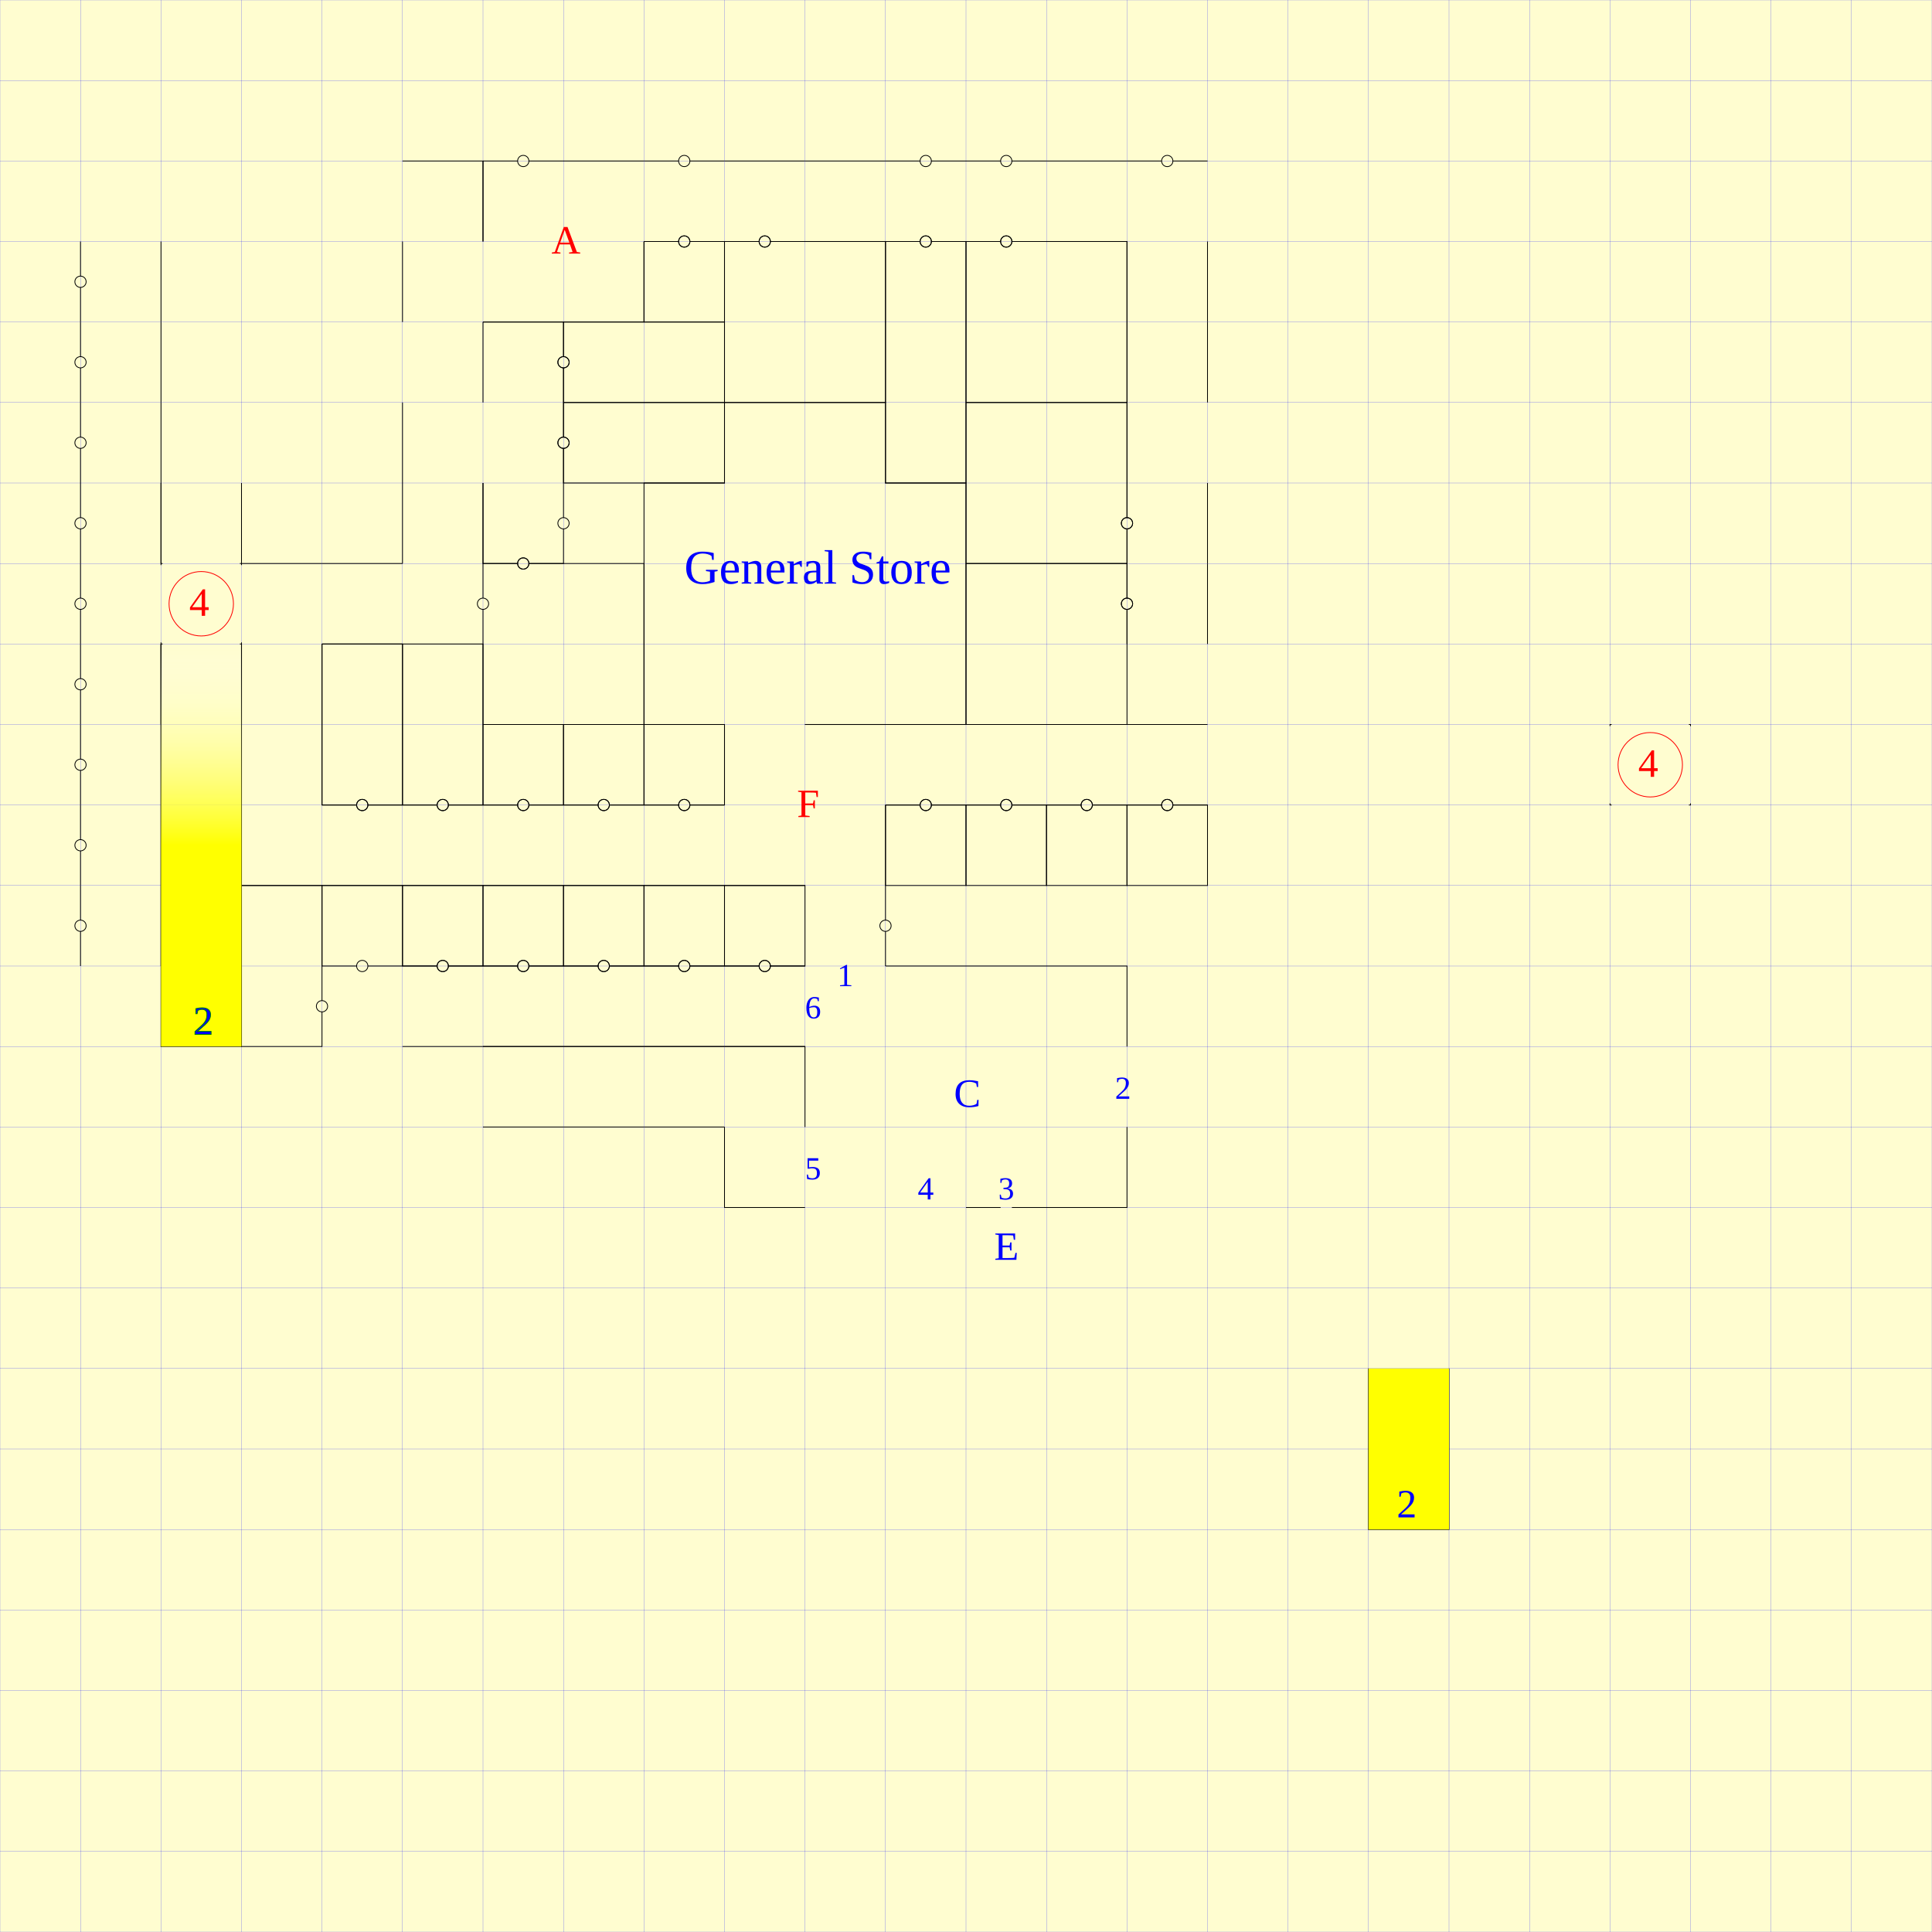
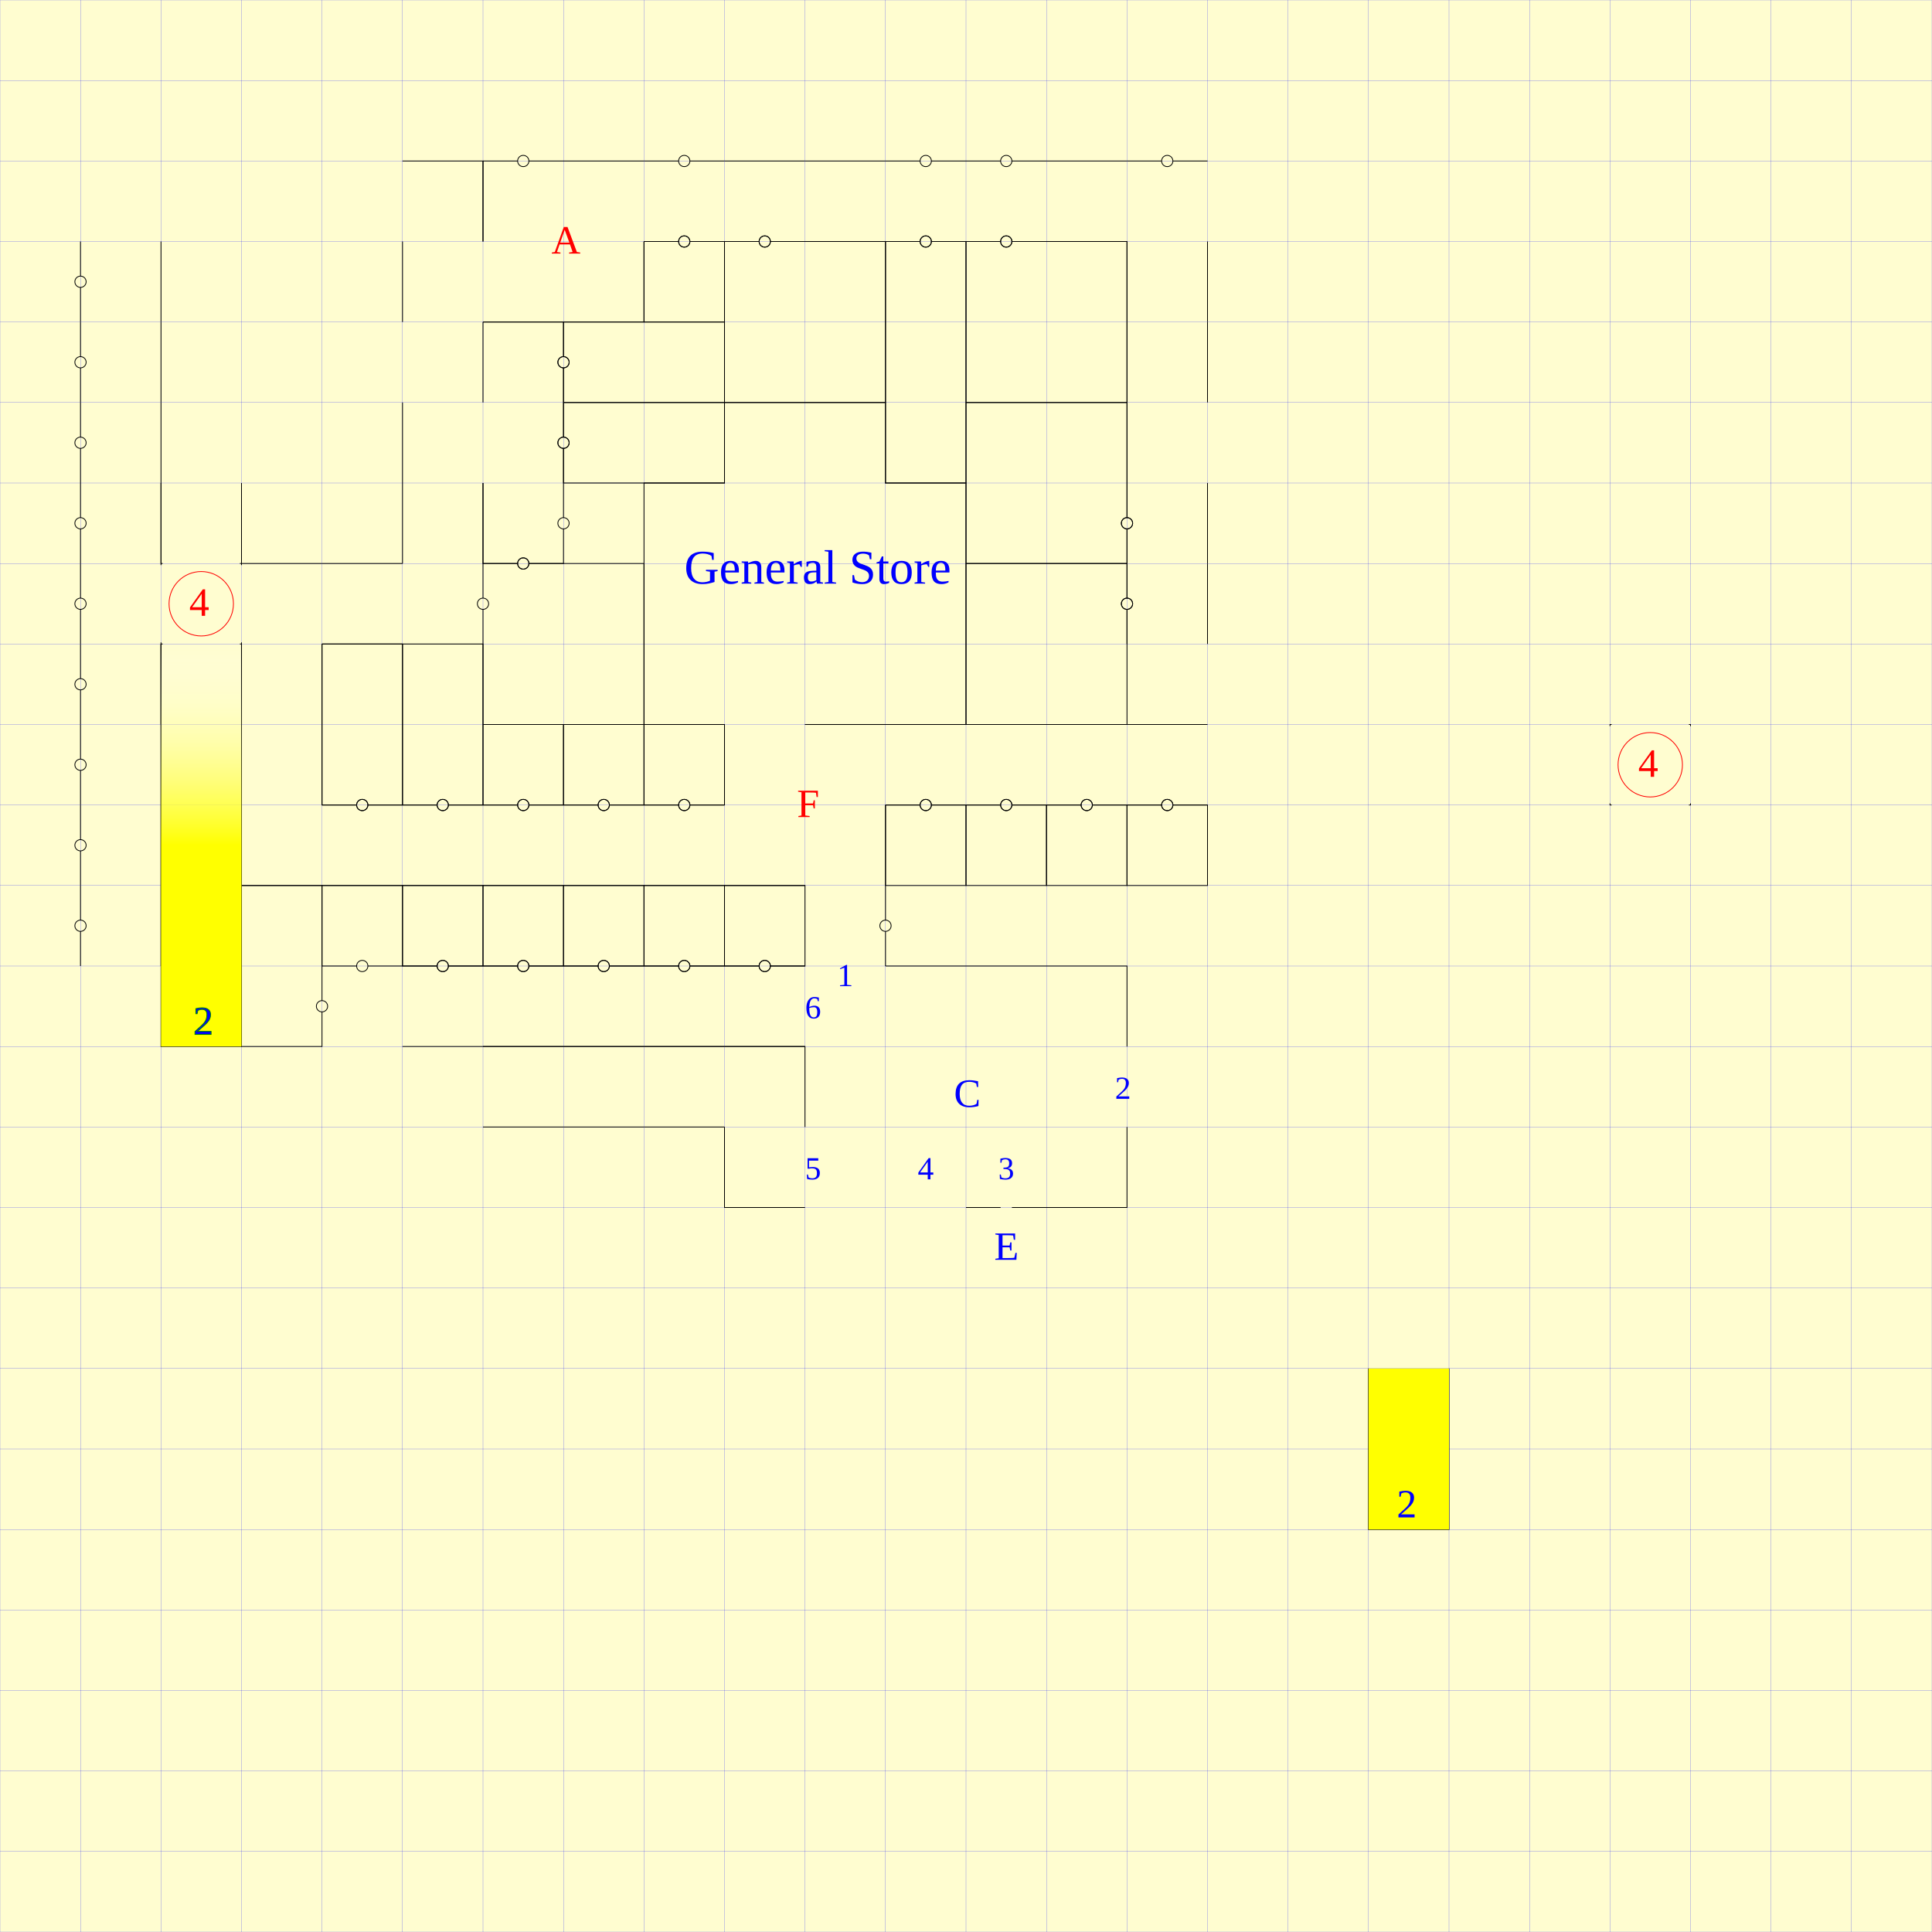
<svg xmlns="http://www.w3.org/2000/svg" width="2400" height="2400">
  <defs>
    <linearGradient id="vert_ramp" x1="0%" y1="0%" x2="0%" y2="100%">
      <stop offset="0%" style="stop-color:white;stop-opacity:0" />
      <stop offset="50%" style="stop-color:yellow;stop-opacity:1" />
    </linearGradient>
  </defs>
  <rect fill="#fffdd0" stroke="none" x="0" y="0" width="100%" height="100%" />
  <path d="M 0 0 L 2400 0 M 0 100 L 2400 100 M 0 200 L 2400 200 M 0 300 L 2400 300 M 0 400 L 2400 400 M 0 500 L 2400 500 M 0 600 L 2400 600     M 0 700 L 2400 700 M 0 800 L 2400 800 M 0 900 L 2400 900 M 0 1000 L 2400 1000 M 0 1100 L 2400 1100 M 0 1200 L 2400 1200     M 0 1300 L 2400 1300 M 0 1400 L 2400 1400 M 0 1500 L 2400 1500 M 0 1600 L 2400 1600 M 0 1700 L 2400 1700 M 0 1800 L 2400 1800     M 0 1900 L 2400 1900 M 0 2000 L 2400 2000 M 0 2100 L 2400 2100 M 0 2200 L 2400 2200 M 0 2300 L 2400 2300 M 0 2400 L 2400 2400" fill="none" stroke="blue" stroke-width=".2" />
  <path d="M 0 0 L 0 2400 M 100 0 L 100 2400 M 200 0 L 200 2400 M 300 0 L 300 2400 M 400 0 L 400 2400 M 500 0 L 500 2400 M 600 0 L 600 2400            M 700 0 L 700 2400 M 800 0 L 800 2400 M 900 0 L 900 2400 M 1000 0 L 1000 2400 M 1100 0 L 1100 2400 M 1200 0 L 1200 2400      M 1300 0 L 1300 2400 M 1400 0 L 1400 2400 M 1500 0 L 1500 2400 M 1600 0 L 1600 2400 M 1700 0 L 1700 2400 M 1800 0 L 1800 2400     M 1900 0 L 1900 2400 M 2000 0 L 2000 2400 M 2100 0 L 2100 2400 M 2200 0 L 2200 2400 M 2300 0 L 2300 2400 M 2400 0 L 2400 2400" fill="none" stroke="blue" stroke-width=".2" />
  <path fill="none" stroke="black" stroke-width="1" d="M 1100 1000 l 43 0 a 1 1 0 1 1 14 0 a 1 1 0 1 1 -14 0 m 14 0 l 43 0 l 0 100 l -100 0 l 0 -100" />
  <path fill="none" stroke="black" stroke-width="1" d="M 1200 1000 l 43 0 a 1 1 0 1 1 14 0 a 1 1 0 1 1 -14 0 m 14 0 l 43 0 l 0 100 l -100 0 l 0 -100" />
  <path fill="none" stroke="black" stroke-width="1" d="M 1300 1000 l 43 0 a 1 1 0 1 1 14 0 a 1 1 0 1 1 -14 0 m 14 0 l 43 0 l 0 100 l -100 0 l 0 -100" />
  <path fill="none" stroke="black" stroke-width="1" d="M 1400 1000 l 43 0 a 1 1 0 1 1 14 0 a 1 1 0 1 1 -14 0 m 14 0 l 43 0 l 0 100 l -100 0 l 0 -100" />
  <path fill="none" stroke="black" stroke-width="1" d="M 800 900 l 0 100 l 43 0 a 1 1 0 1 1 14 0 a 1 1 0 1 1 -14 0 m 14 0 l 43 0 l 0 -100 l -100 0" />
  <path fill="none" stroke="black" stroke-width="1" d="M 700 900 l 0 100 l 43 0 a 1 1 0 1 1 14 0 a 1 1 0 1 1 -14 0 m 14 0 l 43 0 l 0 -100 l -100 0" />
  <path fill="none" stroke="black" stroke-width="1" d="M 600 900 l 0 100 l 43 0 a 1 1 0 1 1 14 0 a 1 1 0 1 1 -14 0 m 14 0 l 43 0 l 0 -100 l -100 0" />
  <path fill="none" stroke="black" stroke-width="1" d="M 800 300 l 43 0 a 1 1 0 1 1 14 0 a 1 1 0 1 1 -14 0 m 14 0 l 43 0 l 0 100 l -100 0 l 0 -100" />
  <path fill="none" stroke="black" stroke-width="1" d="M 400 1100 l 0 100 l 43 0 a 1 1 0 1 1 14 0 a 1 1 0 1 1 -14 0 m 14 0 l 43 0 l 0 -100 l -100 0" />
  <path fill="none" stroke="black" stroke-width="1" d="M 500 1100 l 0 100 l 43 0 a 1 1 0 1 1 14 0 a 1 1 0 1 1 -14 0 m 14 0 l 43 0 l 0 -100 l -100 0" />
  <path fill="none" stroke="black" stroke-width="1" d="M 600 1100 l 0 100 l 43 0 a 1 1 0 1 1 14 0 a 1 1 0 1 1 -14 0 m 14 0 l 43 0 l 0 -100 l -100 0" />
  <path fill="none" stroke="black" stroke-width="1" d="M 700 1100 l 0 100 l 43 0 a 1 1 0 1 1 14 0 a 1 1 0 1 1 -14 0 m 14 0 l 43 0 l 0 -100 l -100 0" />
  <path fill="none" stroke="black" stroke-width="1" d="M 800 1100 l 0 100 l 43 0 a 1 1 0 1 1 14 0 a 1 1 0 1 1 -14 0 m 14 0 l 43 0 l 0 -100 l -100 0" />
  <path fill="none" stroke="black" stroke-width="1" d="M 900 1100 l 0 100 l 43 0 a 1 1 0 1 1 14 0 a 1 1 0 1 1 -14 0 m 14 0 l 43 0 l 0 -100 l -100 0" />
  <path fill="none" stroke="black" stroke-width="1" d="M 500 800 l 0 200 l 43 0 a 1 1 0 1 1 14 0 a 1 1 0 1 1 -14 0 m 14 0 l 43 0 l 0 -200 l -100 0" />
  <path fill="none" stroke="black" stroke-width="1" d="M 400 800 l 0 200 l 43 0 a 1 1 0 1 1 14 0 a 1 1 0 1 1 -14 0 m 14 0 l 43 0 l 0 -200 l -100 0" />
  <path fill="none" stroke="black" stroke-width="1" d="M 700 400 l 200 0 l 0 100 l -200 0 l 0 -43 a 1 1 0 1 1 0 -14 a 1 1 0 1 1 0 14 m 0 -14 l 0 -43" />
  <path fill="none" stroke="black" stroke-width="1" d="M 700 500 l 200 0 l 0 100 l -200 0 l 0 -43 a 1 1 0 1 1 0 -14 a 1 1 0 1 1 0 14 m 0 -14 l 0 -43" />
  <path fill="none" stroke="black" stroke-width="1" d="M300,1100 h100 v143 a1,1,0,1,1,0,14 a1,1,0,1,1,0,-14 m0,14 v43 h-100 v-200" />
  <path fill="none" stroke="black" stroke-width="1" d="M 1100 300 l 43 0 a 1 1 0 1 1 14 0 a 1 1 0 1 1 -14 0 m 14 0 l 43 0 l 0 300 l -100 0 l 0 -300" />
  <path fill="none" stroke="black" stroke-width="1" d="M 800 700 l 0 200 l -200 0 l 0 -143 a 1 1 0 1 1 0 -14 a 1 1 0 1 1 0 14 m 0 -14 l 0 -43 l 43 0 a 1 1 0 1 1 14 0 a 1 1 0 1 1 -14 0 m 14 0 l 143 0" />
  <path fill="none" stroke="black" stroke-width="1" d="M 1200 700 l 200 0 l 0 43 a 1 1 0 1 1 0 14 a 1 1 0 1 1 0 -14 m 0 14 l 0 143 l -200 0 l 0 -200" />
  <path fill="none" stroke="black" stroke-width="1" d="M 1200 500 l 200 0 l 0 143 a 1 1 0 1 1 0 14 a 1 1 0 1 1 0 -14 m 0 14 l 0 43 l -200 0 l 0 -200" />
  <path fill="none" stroke="black" stroke-width="1" d="M 1200 300 l 43 0 a 1 1 0 1 1 14 0 a 1 1 0 1 1 -14 0 m 14 0 l 143 0 l 0 200 l -200 0 l 0 -200" />
  <path fill="none" stroke="black" stroke-width="1" d="M 900 300 l 43 0 a 1 1 0 1 1 14 0 a 1 1 0 1 1 -14 0 m 14 0 l 143 0 l 0 200 l -200 0 l 0 -200" />
  <path stroke="black" fill="none" stroke-width="1" d="M 1400 500 l 0 100" />
  <path stroke="black" fill="none" stroke-width="1" d="M 1400 300 l 0 100 m 100 -100 l 0 100" />
  <path stroke="black" fill="none" stroke-width="1" d="M 1400 400 l 0 100 m 100 -100 l 0 100" />
  <path stroke="black" fill="none" stroke-width="1" d="M 1400 700 l 0 43 a 1 1 0 1 1 0 14 a 1 1 0 1 1 0 -14 m 0 14 l 0 43 m 100 -100 l 0 100" />
  <path stroke="black" fill="none" stroke-width="1" d="M 1400 600 l 0 43 a 1 1 0 1 1 0 14 a 1 1 0 1 1 0 -14 m 0 14 l 0 43 m 100 -100 l 0 100" />
  <path stroke="black" fill="none" stroke-width="1" d="M 1100 900 l 100 0 m -100 100 l 43 0 a 1 1 0 1 1 14 0 a 1 1 0 1 1 -14 0 m 14 0 l 43 0" />
  <path stroke="black" fill="none" stroke-width="1" d="M 1200 900 l 100 0 m -100 100 l 43 0 a 1 1 0 1 1 14 0 a 1 1 0 1 1 -14 0 m 14 0 l 43 0" />
  <path stroke="black" fill="none" stroke-width="1" d="M 1300 900 l 100 0 m -100 100 l 43 0 a 1 1 0 1 1 14 0 a 1 1 0 1 1 -14 0 m 14 0 l 43 0" />
  <path stroke="black" fill="none" stroke-width="1" d="M 1400 900 l 100 0 m -100 100 l 43 0 a 1 1 0 1 1 14 0 a 1 1 0 1 1 -14 0 m 14 0 l 43 0" />
  <path stroke="black" fill="none" stroke-width="1" d="M 1400 200 l 43 0 a 1 1 0 1 1 14 0 a 1 1 0 1 1 -14 0 m 14 0 l 43 0" />
  <path stroke="black" fill="none" stroke-width="1" d="M 1300 200 l 100 0 m -100 100 l 100 0" />
  <path stroke="black" fill="none" stroke-width="1" d="M 1200 200 l 43 0 a 1 1 0 1 1 14 0 a 1 1 0 1 1 -14 0 m 14 0 l 43 0 m -100 100 l 43 0 a 1 1 0 1 1 14 0 a 1 1 0 1 1 -14 0 m 14 0 l 43 0" />
  <path stroke="black" fill="none" stroke-width="1" d="M 1100 200 l 43 0 a 1 1 0 1 1 14 0 a 1 1 0 1 1 -14 0 m 14 0 l 43 0 m -100 100 l 43 0 a 1 1 0 1 1 14 0 a 1 1 0 1 1 -14 0 m 14 0 l 43 0" />
  <path stroke="black" fill="none" stroke-width="1" d="M 1000 200 l 100 0 m -100 100 l 100 0" />
  <path stroke="black" fill="none" stroke-width="1" d="M 900 200 l 100 0 m -100 100 l 43 0 a 1 1 0 1 1 14 0 a 1 1 0 1 1 -14 0 m 14 0 l 43 0" />
  <path stroke="black" fill="none" stroke-width="1" d="M 800 200 l 43 0 a 1 1 0 1 1 14 0 a 1 1 0 1 1 -14 0 m 14 0 l 43 0 m -100 100 l 43 0 a 1 1 0 1 1 14 0 a 1 1 0 1 1 -14 0 m 14 0 l 43 0" />
  <path stroke="black" fill="none" stroke-width="1" d="M 500 200 l 100 0 l 0 100" />
  <path stroke="black" fill="none" stroke-width="1" d="M 500 300 l 0 100" />
  <path stroke="black" fill="none" stroke-width="1" d="M 500 400 m 100 0 l 0 100" />
  <path stroke="black" fill="none" stroke-width="1" d="M 500 500 l 0 100" />
  <path stroke="black" fill="none" stroke-width="1" d="M 500 600 l 0 100 m 100 -100 l 0 100" />
  <path stroke="black" fill="none" stroke-width="1" d="M 600 400 l 100 0 l 0 43 a 1 1 0 1 1 0 14 a 1 1 0 1 1 0 -14 m 0 14 l 0 43 m -100  l 0 -100" />
  <path stroke="black" fill="none" stroke-width="1" d="M 600 500 m 100 0 l 0 43 a 1 1 0 1 1 0 14 a 1 1 0 1 1 0 -14 m 0 14 l 0 43" />
  <path stroke="black" fill="none" stroke-width="1" d="M 600 600 m 100 0 l 0 43 a 1 1 0 1 1 0 14 a 1 1 0 1 1 0 -14 m 0 14 l 0 43 l -43 0 a 1 1 0 1 1 -14 0 a 1 1 0 1 1 14 0 m -14 0 l -43 0 l 0 -100" />
  <path stroke="black" fill="none" stroke-width="1" d="M 800 1000 l 43 0 a 1 1 0 1 1 14 0 a 1 1 0 1 1 -14 0 m 14 0 l 43 0 m -100 100 l 100 0" />
  <path stroke="black" fill="none" stroke-width="1" d="M 700 1000 l 43 0 a 1 1 0 1 1 14 0 a 1 1 0 1 1 -14 0 m 14 0 l 43 0 m -100 100 l 100 0" />
  <path stroke="black" fill="none" stroke-width="1" d="M 600 1000 l 43 0 a 1 1 0 1 1 14 0 a 1 1 0 1 1 -14 0 m 14 0 l 43 0 m -100 100 l 100 0" />
  <path stroke="black" fill="none" stroke-width="1" d="M 500 1000 l 43 0 a 1 1 0 1 1 14 0 a 1 1 0 1 1 -14 0 m 14 0 l 43 0 m -100 100 l 100 0" />
  <path stroke="black" fill="none" stroke-width="1" d="M 400 1000 l 43 0 a 1 1 0 1 1 14 0 a 1 1 0 1 1 -14 0 m 14 0 l 43 0 m -100 100 l 100 0" />
  <path stroke="black" fill="none" stroke-width="1" d="M 300 1000 l 0 100 l 100 0" />
  <path stroke="black" fill="none" stroke-width="1" d="M 300 900 l 0 100 m 100 -100 l 0 100" />
  <path stroke="black" fill="none" stroke-width="1" d="M 300 800 l 0 100 m 100 -100 l 0 100" />
  <path stroke="black" fill="none" stroke-width="1" d="M 300 700 h 100" />
  <path stroke="black" fill="none" stroke-width="1" d="M 400 700 h 100 m -100 100 h 100" />
  <path stroke="black" fill="none" stroke-width="1" d="M 200 600 l 0 100 m 100 -100 l 0 100" />
  <path stroke="black" fill="none" stroke-width="1" d="M 200 800 l 0 100 m 100 -100 l 0 100" />
  <path stroke="black" fill="none" stroke-width="1" d="M 100 700 l 0 43 a 1 1 0 1 1 0 14 a 1 1 0 1 1 0 -14 m 0 14 l 0 43" />
  <path stroke="black" fill="none" stroke-width="1" d="M 100 600 l 0 43 a 1 1 0 1 1 0 14 a 1 1 0 1 1 0 -14 m 0 14 l 0 43 m 100 -100 l 0 100" />
  <path stroke="black" fill="none" stroke-width="1" d="M 100 500 l 0 43 a 1 1 0 1 1 0 14 a 1 1 0 1 1 0 -14 m 0 14 l 0 43 m 100 -100 l 0 100" />
  <path stroke="black" fill="none" stroke-width="1" d="M 100 400 l 0 43 a 1 1 0 1 1 0 14 a 1 1 0 1 1 0 -14 m 0 14 l 0 43 m 100 -100 l 0 100" />
  <path stroke="black" fill="none" stroke-width="1" d="M 100 300 l 0 43 a 1 1 0 1 1 0 14 a 1 1 0 1 1 0 -14 m 0 14 l 0 43 m 100 -100 l 0 100" />
  <path stroke="black" fill="none" stroke-width="1" d="M 100 800 l 0 43 a 1 1 0 1 1 0 14 a 1 1 0 1 1 0 -14 m 0 14 l 0 43 m 100 -100 l 0 100" />
  <path stroke="black" fill="none" stroke-width="1" d="M 100 900 l 0 43 a 1 1 0 1 1 0 14 a 1 1 0 1 1 0 -14 m 0 14 l 0 43 m 100 -100 l 0 100" />
  <path stroke="black" fill="none" stroke-width="1" d="M 100 1000 l 0 43 a 1 1 0 1 1 0 14 a 1 1 0 1 1 0 -14 m 0 14 l 0 43 m 100 -100 l 0 100" />
  <path stroke="black" fill="none" stroke-width="1" d="M 100 1100 l 0 43 a 1 1 0 1 1 0 14 a 1 1 0 1 1 0 -14 m 0 14 l 0 43 m 100 -100 l 0 100" />
  <path stroke="black" fill="none" stroke-width="1" d="M 1000 1100 m 100 0 l 0 43 a 1 1 0 1 1 0 14 a 1 1 0 1 1 0 -14 m 0 14 l 0 43 m -100 v -100" />
  <path stroke="black" fill="none" stroke-width="1" d="M900,1400 m 100,100 h-100 v-100" />
  <path stroke="black" fill="none" stroke-width="1" d="M900,1300 h100 v100" />
  <path stroke="black" fill="none" stroke-width="1" d="M900,1200 h43 a1,1,0,1,1,14,0 a1,1,0,1,1,-14,0 m14,0 h43 m-100,100 h100" />
  <path stroke="black" fill="none" stroke-width="1" d="M800,1200 h43 a1,1,0,1,1,14,0 a1,1,0,1,1,-14,0 m14,0 h43 m-100,100 h100" />
  <path stroke="black" fill="none" stroke-width="1" d="M700,1200 h43 a1,1,0,1,1,14,0 a1,1,0,1,1,-14,0 m14,0 h43 m-100,100 h100" />
  <path stroke="black" fill="none" stroke-width="1" d="M600,1200 h43 a1,1,0,1,1,14,0 a1,1,0,1,1,-14,0 m14,0 h43 m-100,100 h100" />
  <path stroke="black" fill="none" stroke-width="1" d="M500,1200 h43 a1,1,0,1,1,14,0 a1,1,0,1,1,-14,0 m14,0 h43 m-100,100 h100" />
  <path stroke="black" fill="none" stroke-width="1" d="M800,1300 h100 m-100,100 h100" />
  <path stroke="black" fill="none" stroke-width="1" d="M700,1300 h100 m-100,100 h100" />
  <path stroke="black" fill="none" stroke-width="1" d="M600,1300 h100 m-100,100 h100" />
  <path stroke="black" fill="none" stroke-width="1" d="M2000,900 m0,2 v-2 h2 m96,0 h2 v2 m0,96 v2 h-2 m-96,0 h-2 v-2" />
  <circle fill="none" stroke="red" stroke-width="1" cx="2050" cy="950" r="40" />
  <text x="2035" y="965" font-size="50" fill="red">4</text>
  <path stroke="black" fill="none" stroke-width="1" d="M200,700 m0,2 v-2 h2 m96,0 h2 v2 m0,96 v2 h-2 m-96,0 h-2 v-2" />
  <circle fill="none" stroke="red" stroke-width="1" cx="250" cy="750" r="40" />
  <text x="235" y="765" font-size="50" fill="red">4</text>
  <path stroke="black" fill="none" stroke-width="1" d="M200,800 m100,0 v500 h-100 v-500" />
  <path stroke="none" fill="url(#vert_ramp)" d="M200,800 h100 v500 h-100 z" />
  <text stroke="green" fill="blue" font-size="50" x="240" y="1285">2</text>
  <path fill="none" stroke="black" stroke-width="1" d="M1700,1700 m100,0 v200 h-100 v-200" />
  <path fill="yellow" stroke="none" d="M1700,1700 h100 v200 h-100 z" />
  <text x="1735" y="1885" font-size="50" fill="blue">2</text>
  <path fill="none" stroke="black" stroke-width="1" d="M 900 900 l -100 0 l 0 -300 l 100 0 l 0 -100 l 200 0 l 0 100 l 100 0 l 0 300 l -200 0" />
  <text x="850" y="725" font-size="60" fill="blue">General Store</text>
  <path fill="none" stroke="black" stroke-width="1" d="M 900 900 l 0 100 m 0 100 l 100 0 m 100 0 l 0 -100 m 0 -100 l -100 0" />
  <text x="990" y="1015" font-size="50" fill="red">F</text>
  <path fill="none" stroke="black" stroke-width="1" d="M 600 200 l 43 0 a 1 1 0 1 1 14 0 a 1 1 0 1 1 -14 0 m 14 0 l 143 0 m 0 100 l 0 100 l -200 0 m 0 -100 l 0 -100" />
  <text x="685" y="315" font-size="50" fill="red">A</text>
  <path fill="none" stroke="black" stroke-width="1" d="M1000,1200 m100,0 h300 v100 m0,100 v100 h-143 a,1,1,0,1,1,-14,0 a,1,1,0,1,1,14,0 m-14,0 h-43 m-100,0 h-100 m0,-100 v-100" />
  <text x="1185" y="1375" font-size="50" fill="blue">C</text>
  <g font-size="40" fill="blue">
    <text x="1040" y="1225">1</text>
    <text x="1385" y="1365">2</text>
-     <text x="1240" y="1490">3</text>
-     <text x="1140" y="1490">4</text>
+     <text x="1240" y="1465">3</text>
+     <text x="1140" y="1465">4</text>
    <text x="1000" y="1465">5</text>
    <text x="1000" y="1265">6</text>
  </g>
  <path fill="none" stroke="black" stroke-width="1" d="M1200,1500 h43 a,7,7,0,0,1,14,0 a7,7,0,1,1,-14,0 m14,0 h43 v100 h-100 v-100" />
  <path fill="yellow" stroke="none" d="M1200,1500 h43 a,1,1,0,0,0,14,0 h43 v100 h-100 v-100" />
  <text x="1235" y="1565" font-size="50" fill="blue">E</text>
</svg>
